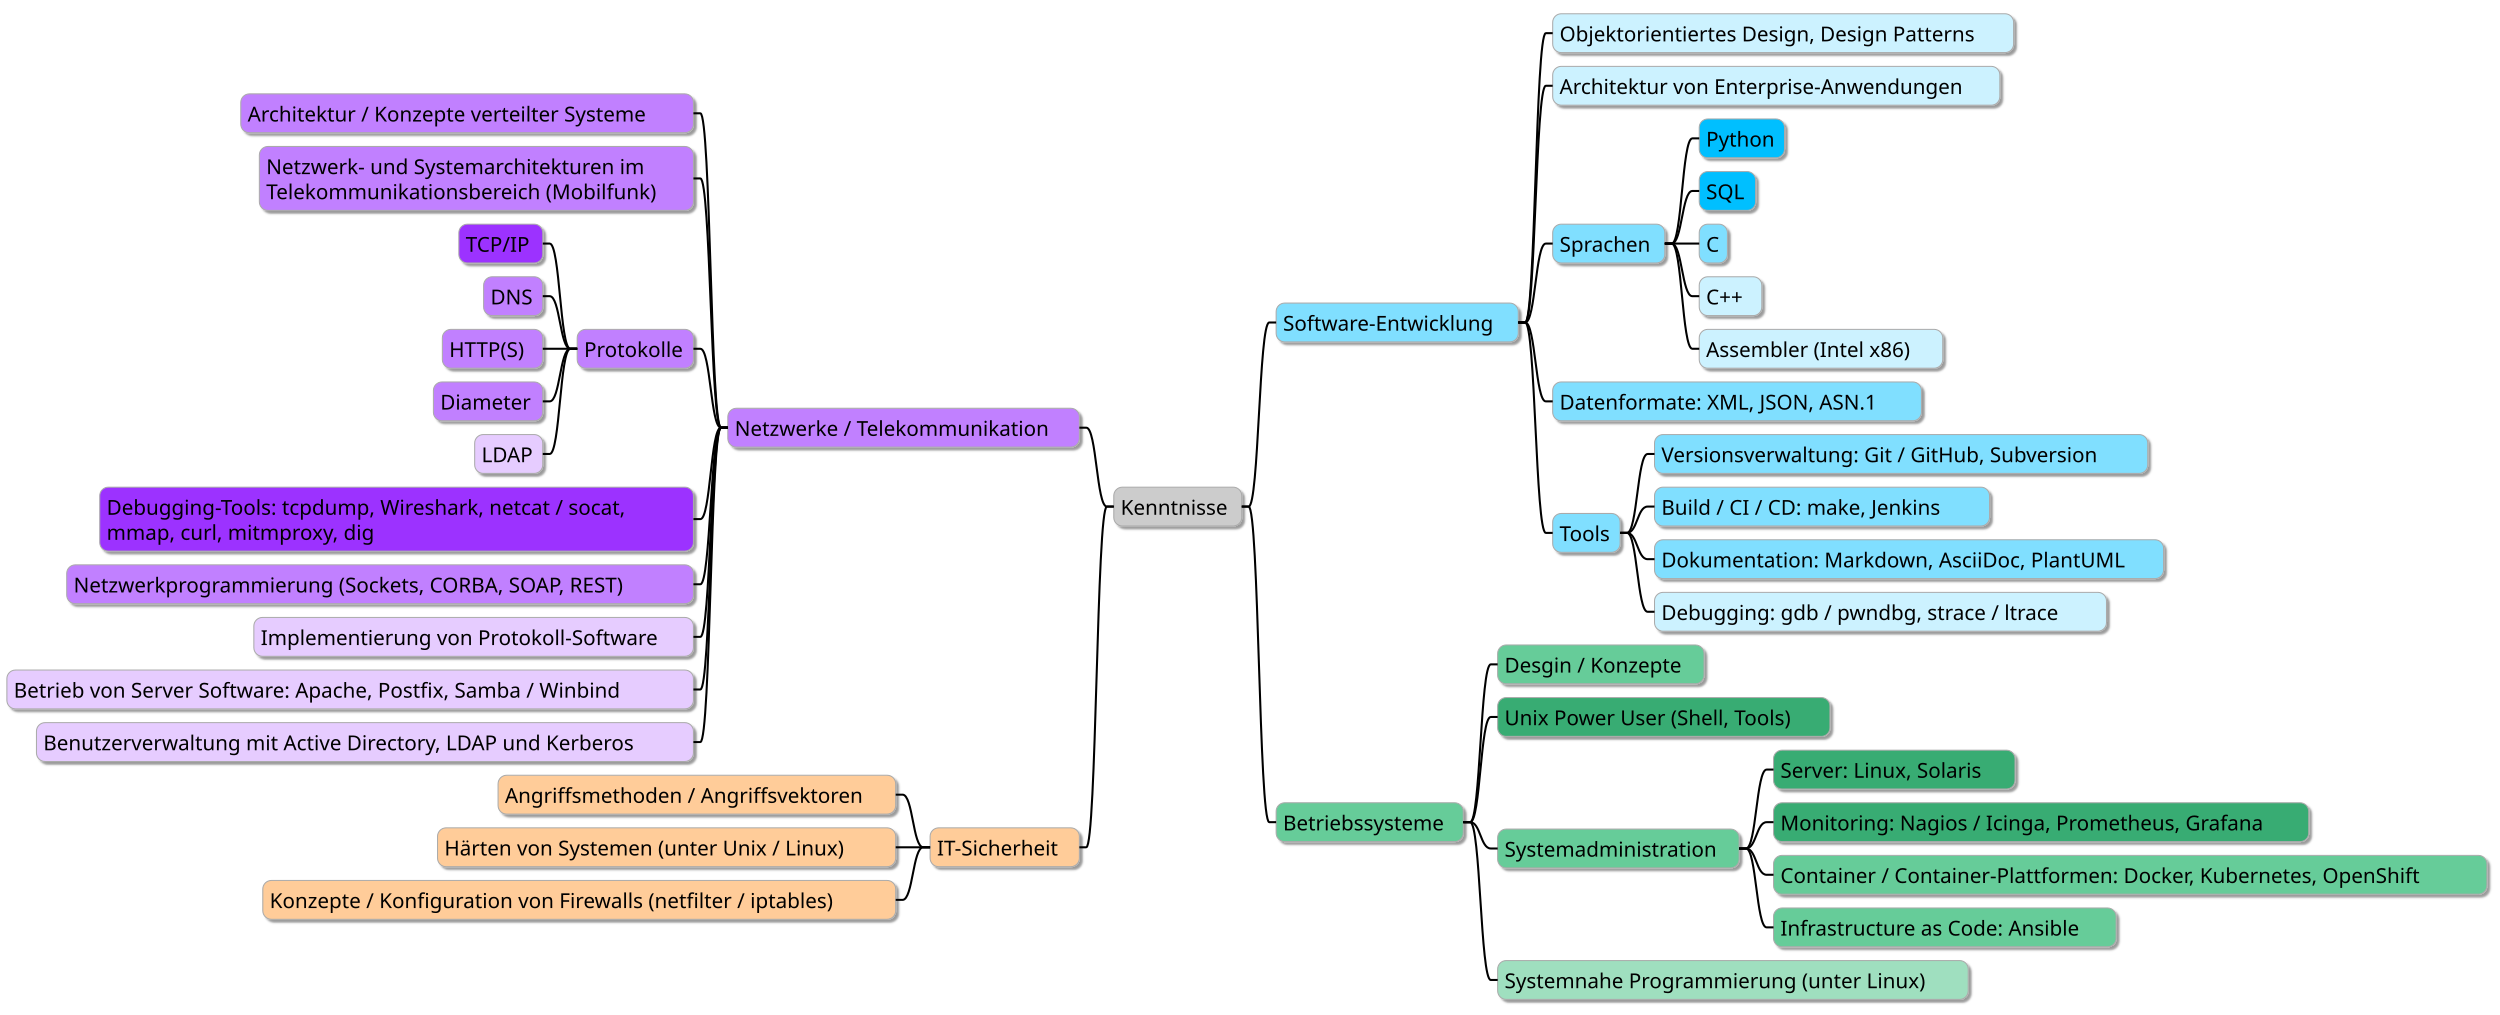
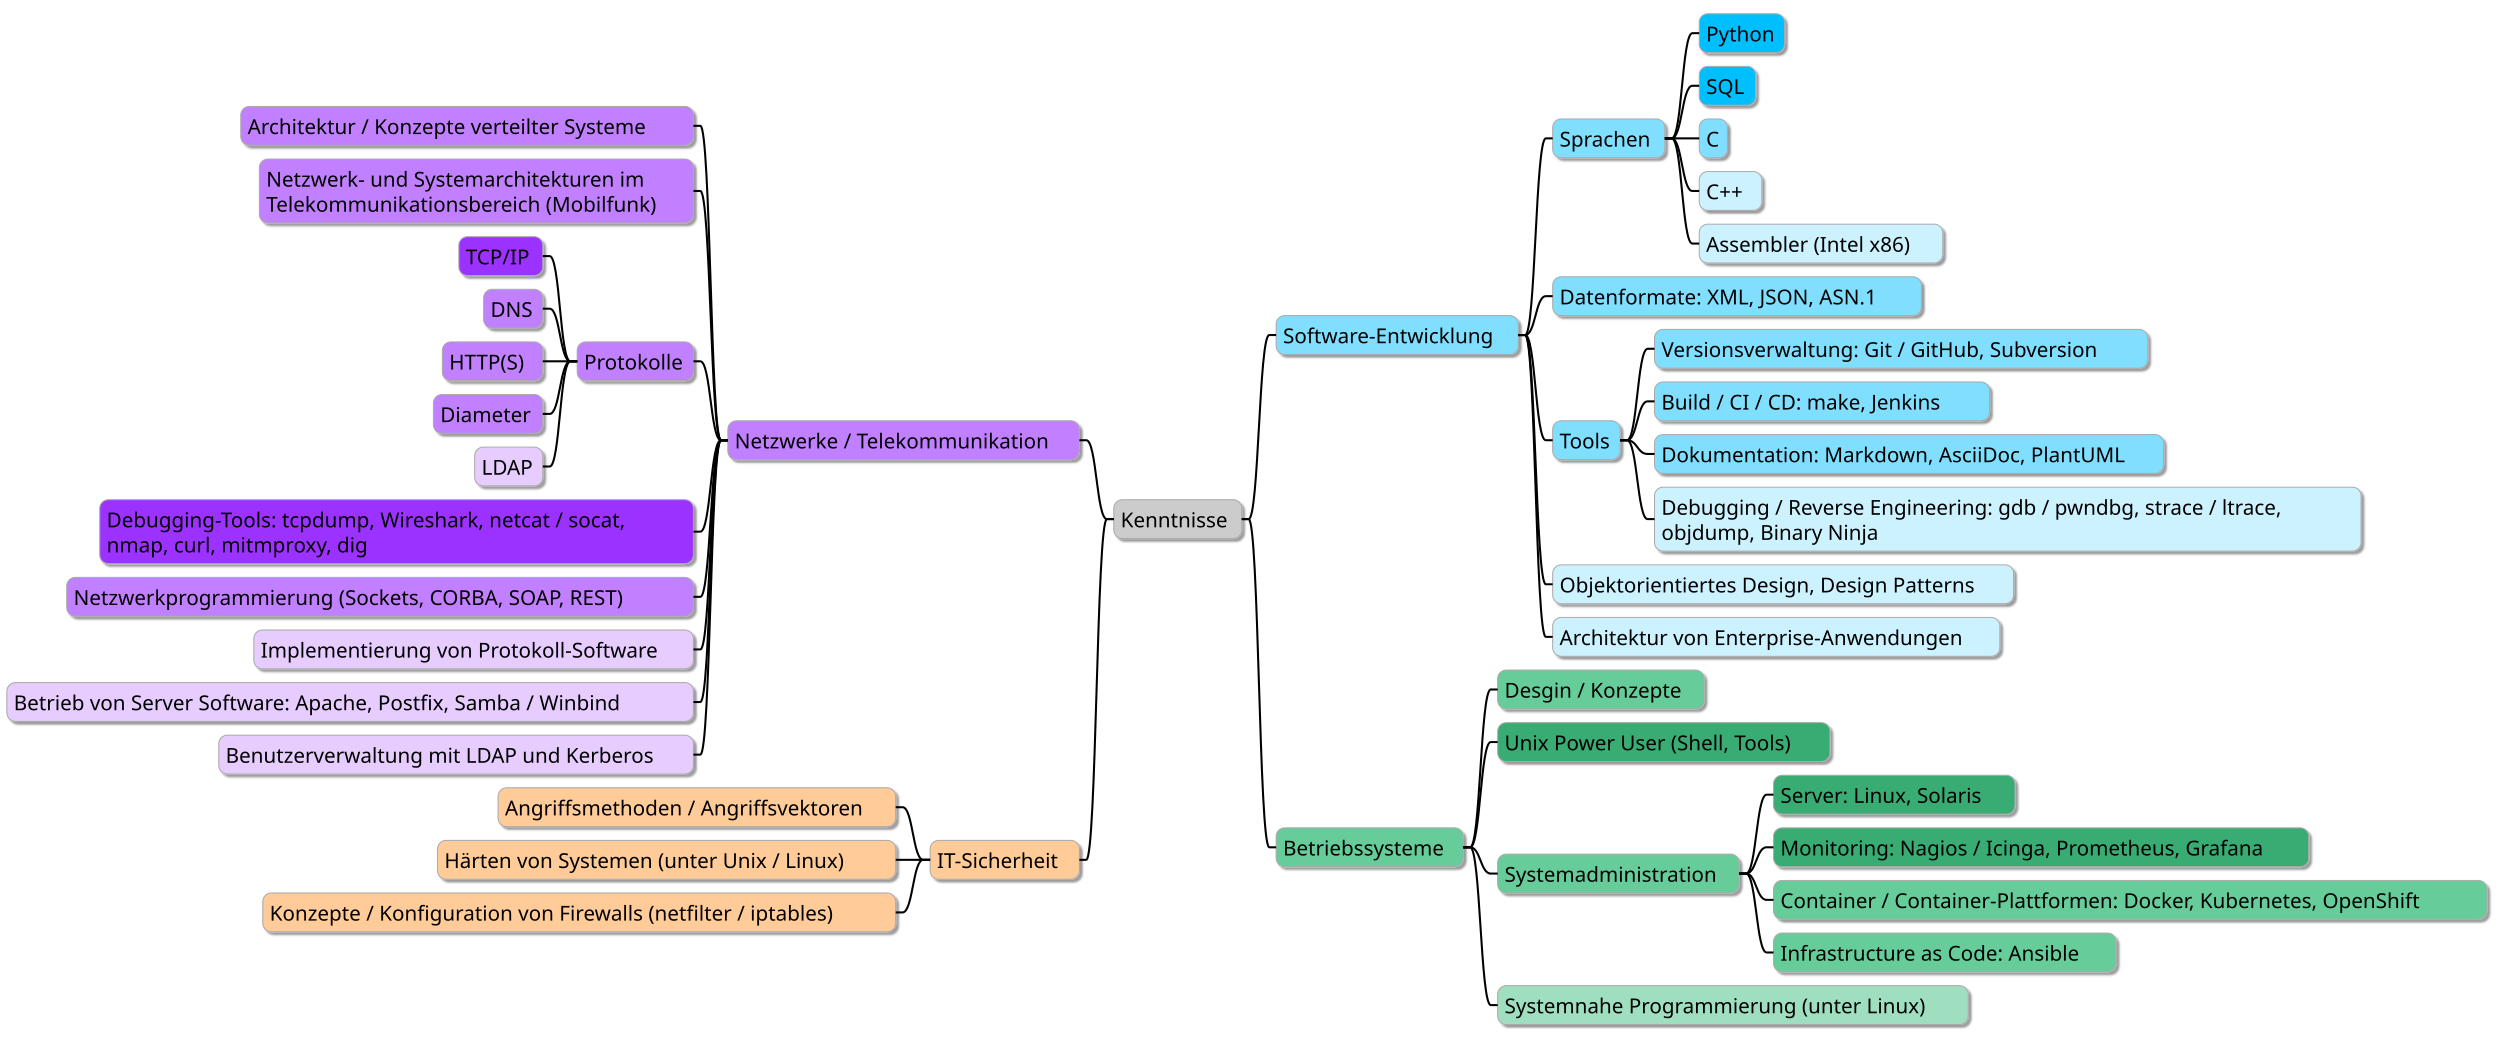
- <svg xmlns="http://www.w3.org/2000/svg" contentScriptType="application/ecmascript" contentStyleType="text/css" preserveAspectRatio="none" version="1.1" viewBox="0 0 3634 1474" zoomAndPan="magnify" width="80%" height="80%">
+ <svg xmlns="http://www.w3.org/2000/svg" contentScriptType="application/ecmascript" contentStyleType="text/css" height="80%" preserveAspectRatio="none" version="1.1" viewBox="0 0 3634 1511" width="80%" zoomAndPan="magnify">
  <defs>
-     <filter height="300%" id="fazeoo9rv5jzv" width="300%" x="-1" y="-1">
+     <filter height="300%" id="fkvas9mj0n6vj" width="300%" x="-1" y="-1">
      <feGaussianBlur result="blurOut" stdDeviation="2.0" />
      <feColorMatrix in="blurOut" result="blurOut2" type="matrix" values="0 0 0 0 0 0 0 0 0 0 0 0 0 0 0 0 0 0 .4 0" />
      <feOffset dx="4.0" dy="4.0" in="blurOut2" result="blurOut3" />
      <feBlend in="SourceGraphic" in2="blurOut3" mode="normal" />
    </filter>
  </defs>
  <g>
-     <rect fill="#CCCCCC" filter="url(#fazeoo9rv5jzv)" height="56.46" rx="12.5" ry="12.5" style="stroke:#AAAAAA;stroke-width:1.5;" width="186" x="1619" y="708.14" />
-     <text fill="#000000" font-family="Verdana" font-size="30" lengthAdjust="spacing" textLength="166" x="1629" y="748.301">Kenntnisse</text>
-     <rect fill="#80DFFF" filter="url(#fazeoo9rv5jzv)" height="56.46" rx="12.5" ry="12.5" style="stroke:#AAAAAA;stroke-width:1.5;" width="352" x="1855" y="440.53" />
-     <text fill="#000000" font-family="Verdana" font-size="30" lengthAdjust="spacing" textLength="332" x="1865" y="480.691">Software-Entwicklung</text>
-     <rect fill="#CCF2FF" filter="url(#fazeoo9rv5jzv)" height="56.46" rx="12.5" ry="12.5" style="stroke:#AAAAAA;stroke-width:1.5;" width="670" x="2257" y="20" />
-     <text fill="#000000" font-family="Verdana" font-size="30" lengthAdjust="spacing" textLength="650" x="2267" y="60.161">Objektorientiertes Design, Design Patterns</text>
-     <path d="M2207,468.76 L2217,468.76 C2232,468.76 2232,48.23 2247,48.23 L2257,48.23 " fill="none" style="stroke:#000000;stroke-width:3.0;" />
-     <rect fill="#CCF2FF" filter="url(#fazeoo9rv5jzv)" height="56.46" rx="12.5" ry="12.5" style="stroke:#AAAAAA;stroke-width:1.5;" width="650" x="2257" y="96.46" />
-     <text fill="#000000" font-family="Verdana" font-size="30" lengthAdjust="spacing" textLength="630" x="2267" y="136.621">Architektur von Enterprise-Anwendungen</text>
-     <path d="M2207,468.76 L2217,468.76 C2232,468.76 2232,124.69 2247,124.69 L2257,124.69 " fill="none" style="stroke:#000000;stroke-width:3.0;" />
-     <rect fill="#80DFFF" filter="url(#fazeoo9rv5jzv)" height="56.46" rx="12.5" ry="12.5" style="stroke:#AAAAAA;stroke-width:1.5;" width="163" x="2257" y="325.84" />
-     <text fill="#000000" font-family="Verdana" font-size="30" lengthAdjust="spacing" textLength="143" x="2267" y="366.001">Sprachen</text>
-     <rect fill="#00BFFF" filter="url(#fazeoo9rv5jzv)" height="56.46" rx="12.5" ry="12.5" style="stroke:#AAAAAA;stroke-width:1.5;" width="124" x="2470" y="172.92" />
-     <text fill="#000000" font-family="Verdana" font-size="30" lengthAdjust="spacing" textLength="104" x="2480" y="213.081">Python</text>
-     <path d="M2420,354.07 L2430,354.07 C2445,354.07 2445,201.15 2460,201.15 L2470,201.15 " fill="none" style="stroke:#000000;stroke-width:3.0;" />
-     <rect fill="#00BFFF" filter="url(#fazeoo9rv5jzv)" height="56.46" rx="12.5" ry="12.5" style="stroke:#AAAAAA;stroke-width:1.5;" width="82" x="2470" y="249.38" />
-     <text fill="#000000" font-family="Verdana" font-size="30" lengthAdjust="spacing" textLength="62" x="2480" y="289.541">SQL</text>
-     <path d="M2420,354.07 L2430,354.07 C2445,354.07 2445,277.61 2460,277.61 L2470,277.61 " fill="none" style="stroke:#000000;stroke-width:3.0;" />
-     <rect fill="#80DFFF" filter="url(#fazeoo9rv5jzv)" height="56.46" rx="12.5" ry="12.5" style="stroke:#AAAAAA;stroke-width:1.5;" width="41" x="2470" y="325.84" />
-     <text fill="#000000" font-family="Verdana" font-size="30" lengthAdjust="spacing" textLength="21" x="2480" y="366.001">C</text>
-     <path d="M2420,354.07 L2430,354.07 C2445,354.07 2445,354.07 2460,354.07 L2470,354.07 " fill="none" style="stroke:#000000;stroke-width:3.0;" />
-     <rect fill="#CCF2FF" filter="url(#fazeoo9rv5jzv)" height="56.46" rx="12.5" ry="12.5" style="stroke:#AAAAAA;stroke-width:1.5;" width="91" x="2470" y="402.3" />
-     <text fill="#000000" font-family="Verdana" font-size="30" lengthAdjust="spacing" textLength="71" x="2480" y="442.461">C++</text>
-     <path d="M2420,354.07 L2430,354.07 C2445,354.07 2445,430.53 2460,430.53 L2470,430.53 " fill="none" style="stroke:#000000;stroke-width:3.0;" />
-     <rect fill="#CCF2FF" filter="url(#fazeoo9rv5jzv)" height="56.46" rx="12.5" ry="12.5" style="stroke:#AAAAAA;stroke-width:1.5;" width="354" x="2470" y="478.76" />
-     <text fill="#000000" font-family="Verdana" font-size="30" lengthAdjust="spacing" textLength="334" x="2480" y="518.921">Assembler (Intel x86)</text>
-     <path d="M2420,354.07 L2430,354.07 C2445,354.07 2445,506.99 2460,506.99 L2470,506.99 " fill="none" style="stroke:#000000;stroke-width:3.0;" />
-     <path d="M2207,468.76 L2217,468.76 C2232,468.76 2232,354.07 2247,354.07 L2257,354.07 " fill="none" style="stroke:#000000;stroke-width:3.0;" />
-     <rect fill="#80DFFF" filter="url(#fazeoo9rv5jzv)" height="56.46" rx="12.5" ry="12.5" style="stroke:#AAAAAA;stroke-width:1.5;" width="536" x="2257" y="555.22" />
-     <text fill="#000000" font-family="Verdana" font-size="30" lengthAdjust="spacing" textLength="516" x="2267" y="595.381">Datenformate: XML, JSON, ASN.1</text>
-     <path d="M2207,468.76 L2217,468.76 C2232,468.76 2232,583.45 2247,583.45 L2257,583.45 " fill="none" style="stroke:#000000;stroke-width:3.0;" />
-     <rect fill="#80DFFF" filter="url(#fazeoo9rv5jzv)" height="56.46" rx="12.5" ry="12.5" style="stroke:#AAAAAA;stroke-width:1.5;" width="98" x="2257" y="746.37" />
-     <text fill="#000000" font-family="Verdana" font-size="30" lengthAdjust="spacing" textLength="78" x="2267" y="786.531">Tools</text>
-     <rect fill="#80DFFF" filter="url(#fazeoo9rv5jzv)" height="56.46" rx="12.5" ry="12.5" style="stroke:#AAAAAA;stroke-width:1.5;" width="717" x="2405" y="631.68" />
-     <text fill="#000000" font-family="Verdana" font-size="30" lengthAdjust="spacing" textLength="697" x="2415" y="671.841">Versionsverwaltung: Git / GitHub, Subversion</text>
-     <path d="M2355,774.6 L2365,774.6 C2380,774.6 2380,659.91 2395,659.91 L2405,659.91 " fill="none" style="stroke:#000000;stroke-width:3.0;" />
-     <rect fill="#80DFFF" filter="url(#fazeoo9rv5jzv)" height="56.46" rx="12.5" ry="12.5" style="stroke:#AAAAAA;stroke-width:1.5;" width="487" x="2405" y="708.14" />
-     <text fill="#000000" font-family="Verdana" font-size="30" lengthAdjust="spacing" textLength="467" x="2415" y="748.301">Build / CI / CD: make, Jenkins</text>
-     <path d="M2355,774.6 L2365,774.6 C2380,774.6 2380,736.37 2395,736.37 L2405,736.37 " fill="none" style="stroke:#000000;stroke-width:3.0;" />
-     <rect fill="#80DFFF" filter="url(#fazeoo9rv5jzv)" height="56.46" rx="12.5" ry="12.5" style="stroke:#AAAAAA;stroke-width:1.5;" width="740" x="2405" y="784.6" />
-     <text fill="#000000" font-family="Verdana" font-size="30" lengthAdjust="spacing" textLength="720" x="2415" y="824.761">Dokumentation: Markdown, AsciiDoc, PlantUML</text>
-     <path d="M2355,774.6 L2365,774.6 C2380,774.6 2380,812.83 2395,812.83 L2405,812.83 " fill="none" style="stroke:#000000;stroke-width:3.0;" />
-     <rect fill="#CCF2FF" filter="url(#fazeoo9rv5jzv)" height="56.46" rx="12.5" ry="12.5" style="stroke:#AAAAAA;stroke-width:1.5;" width="657" x="2405" y="861.06" />
-     <text fill="#000000" font-family="Verdana" font-size="30" lengthAdjust="spacing" textLength="637" x="2415" y="901.221">Debugging: gdb / pwndbg, strace / ltrace</text>
-     <path d="M2355,774.6 L2365,774.6 C2380,774.6 2380,889.29 2395,889.29 L2405,889.29 " fill="none" style="stroke:#000000;stroke-width:3.0;" />
-     <path d="M2207,468.76 L2217,468.76 C2232,468.76 2232,774.6 2247,774.6 L2257,774.6 " fill="none" style="stroke:#000000;stroke-width:3.0;" />
-     <path d="M1805,736.37 L1815,736.37 C1830,736.37 1830,468.76 1845,468.76 L1855,468.76 " fill="none" style="stroke:#000000;stroke-width:3.0;" />
-     <rect fill="#66CC99" filter="url(#fazeoo9rv5jzv)" height="56.46" rx="12.5" ry="12.5" style="stroke:#AAAAAA;stroke-width:1.5;" width="272" x="1855" y="1166.899" />
-     <text fill="#000000" font-family="Verdana" font-size="30" lengthAdjust="spacing" textLength="252" x="1865" y="1207.061">Betriebssysteme</text>
-     <rect fill="#66CC99" filter="url(#fazeoo9rv5jzv)" height="56.46" rx="12.5" ry="12.5" style="stroke:#AAAAAA;stroke-width:1.5;" width="300" x="2177" y="937.519" />
-     <text fill="#000000" font-family="Verdana" font-size="30" lengthAdjust="spacing" textLength="280" x="2187" y="977.681">Desgin / Konzepte</text>
-     <path d="M2127,1195.129 L2137,1195.129 C2152,1195.129 2152,965.75 2167,965.75 L2177,965.75 " fill="none" style="stroke:#000000;stroke-width:3.0;" />
-     <rect fill="#39AC73" filter="url(#fazeoo9rv5jzv)" height="56.46" rx="12.5" ry="12.5" style="stroke:#AAAAAA;stroke-width:1.5;" width="483" x="2177" y="1013.98" />
-     <text fill="#000000" font-family="Verdana" font-size="30" lengthAdjust="spacing" textLength="463" x="2187" y="1054.141">Unix Power User (Shell, Tools)</text>
-     <path d="M2127,1195.129 L2137,1195.129 C2152,1195.129 2152,1042.209 2167,1042.209 L2177,1042.209 " fill="none" style="stroke:#000000;stroke-width:3.0;" />
-     <rect fill="#66CC99" filter="url(#fazeoo9rv5jzv)" height="56.46" rx="12.5" ry="12.5" style="stroke:#AAAAAA;stroke-width:1.5;" width="351" x="2177" y="1205.129" />
-     <text fill="#000000" font-family="Verdana" font-size="30" lengthAdjust="spacing" textLength="331" x="2187" y="1245.291">Systemadministration</text>
-     <rect fill="#39AC73" filter="url(#fazeoo9rv5jzv)" height="56.46" rx="12.5" ry="12.5" style="stroke:#AAAAAA;stroke-width:1.5;" width="351" x="2578" y="1090.439" />
-     <text fill="#000000" font-family="Verdana" font-size="30" lengthAdjust="spacing" textLength="331" x="2588" y="1130.601">Server: Linux, Solaris</text>
-     <path d="M2528,1233.359 L2538,1233.359 C2553,1233.359 2553,1118.669 2568,1118.669 L2578,1118.669 " fill="none" style="stroke:#000000;stroke-width:3.0;" />
-     <rect fill="#39AC73" filter="url(#fazeoo9rv5jzv)" height="56.46" rx="12.5" ry="12.5" style="stroke:#AAAAAA;stroke-width:1.5;" width="778" x="2578" y="1166.899" />
-     <text fill="#000000" font-family="Verdana" font-size="30" lengthAdjust="spacing" textLength="758" x="2588" y="1207.061">Monitoring: Nagios / Icinga, Prometheus, Grafana</text>
-     <path d="M2528,1233.359 L2538,1233.359 C2553,1233.359 2553,1195.129 2568,1195.129 L2578,1195.129 " fill="none" style="stroke:#000000;stroke-width:3.0;" />
-     <rect fill="#66CC99" filter="url(#fazeoo9rv5jzv)" height="56.46" rx="12.5" ry="12.5" style="stroke:#AAAAAA;stroke-width:1.5;" width="1037" x="2578" y="1243.359" />
-     <text fill="#000000" font-family="Verdana" font-size="30" lengthAdjust="spacing" textLength="1017" x="2588" y="1283.521">Container / Container-Plattformen: Docker, Kubernetes, OpenShift</text>
-     <path d="M2528,1233.359 L2538,1233.359 C2553,1233.359 2553,1271.589 2568,1271.589 L2578,1271.589 " fill="none" style="stroke:#000000;stroke-width:3.0;" />
-     <rect fill="#66CC99" filter="url(#fazeoo9rv5jzv)" height="56.46" rx="12.5" ry="12.5" style="stroke:#AAAAAA;stroke-width:1.5;" width="498" x="2578" y="1319.819" />
-     <text fill="#000000" font-family="Verdana" font-size="30" lengthAdjust="spacing" textLength="478" x="2588" y="1359.98">Infrastructure as Code: Ansible</text>
-     <path d="M2528,1233.359 L2538,1233.359 C2553,1233.359 2553,1348.049 2568,1348.049 L2578,1348.049 " fill="none" style="stroke:#000000;stroke-width:3.0;" />
-     <path d="M2127,1195.129 L2137,1195.129 C2152,1195.129 2152,1233.359 2167,1233.359 L2177,1233.359 " fill="none" style="stroke:#000000;stroke-width:3.0;" />
-     <rect fill="#9FDFBF" filter="url(#fazeoo9rv5jzv)" height="56.46" rx="12.5" ry="12.5" style="stroke:#AAAAAA;stroke-width:1.5;" width="684" x="2177" y="1396.279" />
-     <text fill="#000000" font-family="Verdana" font-size="30" lengthAdjust="spacing" textLength="664" x="2187" y="1436.44">Systemnahe Programmierung (unter Linux)</text>
-     <path d="M2127,1195.129 L2137,1195.129 C2152,1195.129 2152,1424.509 2167,1424.509 L2177,1424.509 " fill="none" style="stroke:#000000;stroke-width:3.0;" />
-     <path d="M1805,736.37 L1815,736.37 C1830,736.37 1830,1195.129 1845,1195.129 L1855,1195.129 " fill="none" style="stroke:#000000;stroke-width:3.0;" />
-     <rect fill="#C180FF" filter="url(#fazeoo9rv5jzv)" height="56.46" rx="12.5" ry="12.5" style="stroke:#AAAAAA;stroke-width:1.5;" width="511" x="1058" y="593.45" />
-     <text fill="#000000" font-family="Verdana" font-size="30" lengthAdjust="spacing" textLength="491" x="1068" y="633.611">Netzwerke / Telekommunikation</text>
-     <rect fill="#C180FF" filter="url(#fazeoo9rv5jzv)" height="56.46" rx="12.5" ry="12.5" style="stroke:#AAAAAA;stroke-width:1.5;" width="658" x="350" y="136.46" />
-     <text fill="#000000" font-family="Verdana" font-size="30" lengthAdjust="spacing" textLength="638" x="360" y="176.621">Architektur / Konzepte verteilter Systeme</text>
-     <path d="M1058,621.68 L1048,621.68 C1033,621.68 1033,164.69 1018,164.69 L1008,164.69 " fill="none" style="stroke:#000000;stroke-width:3.0;" />
-     <rect fill="#C180FF" filter="url(#fazeoo9rv5jzv)" height="92.92" rx="12.5" ry="12.5" style="stroke:#AAAAAA;stroke-width:1.5;" width="631" x="377" y="212.92" />
-     <text fill="#000000" font-family="Verdana" font-size="30" lengthAdjust="spacing" textLength="600" x="387" y="253.081">Netzwerk- und Systemarchitekturen im</text>
-     <text fill="#000000" font-family="Verdana" font-size="30" lengthAdjust="spacing" textLength="606" x="387" y="289.541">Telekommunikationsbereich (Mobilfunk)</text>
-     <path d="M1058,621.68 L1048,621.68 C1033,621.68 1033,259.38 1018,259.38 L1008,259.38 " fill="none" style="stroke:#000000;stroke-width:3.0;" />
-     <rect fill="#C180FF" filter="url(#fazeoo9rv5jzv)" height="56.46" rx="12.5" ry="12.5" style="stroke:#AAAAAA;stroke-width:1.5;" width="169" x="839" y="478.76" />
-     <text fill="#000000" font-family="Verdana" font-size="30" lengthAdjust="spacing" textLength="149" x="849" y="518.921">Protokolle</text>
-     <rect fill="#9C33FF" filter="url(#fazeoo9rv5jzv)" height="56.46" rx="12.5" ry="12.5" style="stroke:#AAAAAA;stroke-width:1.5;" width="122" x="667" y="325.84" />
-     <text fill="#000000" font-family="Verdana" font-size="30" lengthAdjust="spacing" textLength="102" x="677" y="366.001">TCP/IP</text>
-     <path d="M839,506.99 L829,506.99 C814,506.99 814,354.07 799,354.07 L789,354.07 " fill="none" style="stroke:#000000;stroke-width:3.0;" />
-     <rect fill="#C180FF" filter="url(#fazeoo9rv5jzv)" height="56.46" rx="12.5" ry="12.5" style="stroke:#AAAAAA;stroke-width:1.5;" width="86" x="703" y="402.3" />
-     <text fill="#000000" font-family="Verdana" font-size="30" lengthAdjust="spacing" textLength="66" x="713" y="442.461">DNS</text>
-     <path d="M839,506.99 L829,506.99 C814,506.99 814,430.53 799,430.53 L789,430.53 " fill="none" style="stroke:#000000;stroke-width:3.0;" />
-     <rect fill="#C180FF" filter="url(#fazeoo9rv5jzv)" height="56.46" rx="12.5" ry="12.5" style="stroke:#AAAAAA;stroke-width:1.5;" width="146" x="643" y="478.76" />
-     <text fill="#000000" font-family="Verdana" font-size="30" lengthAdjust="spacing" textLength="126" x="653" y="518.921">HTTP(S)</text>
-     <path d="M839,506.99 L829,506.99 C814,506.99 814,506.99 799,506.99 L789,506.99 " fill="none" style="stroke:#000000;stroke-width:3.0;" />
-     <rect fill="#C180FF" filter="url(#fazeoo9rv5jzv)" height="56.46" rx="12.5" ry="12.5" style="stroke:#AAAAAA;stroke-width:1.5;" width="159" x="630" y="555.22" />
-     <text fill="#000000" font-family="Verdana" font-size="30" lengthAdjust="spacing" textLength="139" x="640" y="595.381">Diameter</text>
-     <path d="M839,506.99 L829,506.99 C814,506.99 814,583.45 799,583.45 L789,583.45 " fill="none" style="stroke:#000000;stroke-width:3.0;" />
-     <rect fill="#E6CCFF" filter="url(#fazeoo9rv5jzv)" height="56.46" rx="12.5" ry="12.5" style="stroke:#AAAAAA;stroke-width:1.5;" width="99" x="690" y="631.68" />
-     <text fill="#000000" font-family="Verdana" font-size="30" lengthAdjust="spacing" textLength="79" x="700" y="671.841">LDAP</text>
-     <path d="M839,506.99 L829,506.99 C814,506.99 814,659.91 799,659.91 L789,659.91 " fill="none" style="stroke:#000000;stroke-width:3.0;" />
-     <path d="M1058,621.68 L1048,621.68 C1033,621.68 1033,506.99 1018,506.99 L1008,506.99 " fill="none" style="stroke:#000000;stroke-width:3.0;" />
-     <rect fill="#9C33FF" filter="url(#fazeoo9rv5jzv)" height="92.92" rx="12.5" ry="12.5" style="stroke:#AAAAAA;stroke-width:1.5;" width="863" x="145" y="708.14" />
-     <text fill="#000000" font-family="Verdana" font-size="30" lengthAdjust="spacing" textLength="832" x="155" y="748.301">Debugging-Tools: tcpdump, Wireshark, netcat / socat,</text>
-     <text fill="#000000" font-family="Verdana" font-size="30" lengthAdjust="spacing" textLength="427" x="155" y="784.761">mmap, curl, mitmproxy, dig</text>
-     <path d="M1058,621.68 L1048,621.68 C1033,621.68 1033,754.6 1018,754.6 L1008,754.6 " fill="none" style="stroke:#000000;stroke-width:3.0;" />
-     <rect fill="#C180FF" filter="url(#fazeoo9rv5jzv)" height="56.46" rx="12.5" ry="12.5" style="stroke:#AAAAAA;stroke-width:1.5;" width="911" x="97" y="821.06" />
-     <text fill="#000000" font-family="Verdana" font-size="30" lengthAdjust="spacing" textLength="891" x="107" y="861.221">Netzwerkprogrammierung (Sockets, CORBA, SOAP, REST)</text>
-     <path d="M1058,621.68 L1048,621.68 C1033,621.68 1033,849.29 1018,849.29 L1008,849.29 " fill="none" style="stroke:#000000;stroke-width:3.0;" />
-     <rect fill="#E6CCFF" filter="url(#fazeoo9rv5jzv)" height="56.46" rx="12.5" ry="12.5" style="stroke:#AAAAAA;stroke-width:1.5;" width="639" x="369" y="897.519" />
-     <text fill="#000000" font-family="Verdana" font-size="30" lengthAdjust="spacing" textLength="619" x="379" y="937.681">Implementierung von Protokoll-Software</text>
-     <path d="M1058,621.68 L1048,621.68 C1033,621.68 1033,925.75 1018,925.75 L1008,925.75 " fill="none" style="stroke:#000000;stroke-width:3.0;" />
-     <rect fill="#E6CCFF" filter="url(#fazeoo9rv5jzv)" height="56.46" rx="12.5" ry="12.5" style="stroke:#AAAAAA;stroke-width:1.5;" width="998" x="10" y="973.98" />
-     <text fill="#000000" font-family="Verdana" font-size="30" lengthAdjust="spacing" textLength="978" x="20" y="1014.141">Betrieb von Server Software: Apache, Postfix, Samba / Winbind</text>
-     <path d="M1058,621.68 L1048,621.68 C1033,621.68 1033,1002.21 1018,1002.21 L1008,1002.21 " fill="none" style="stroke:#000000;stroke-width:3.0;" />
-     <rect fill="#E6CCFF" filter="url(#fazeoo9rv5jzv)" height="56.46" rx="12.5" ry="12.5" style="stroke:#AAAAAA;stroke-width:1.5;" width="955" x="53" y="1050.439" />
-     <text fill="#000000" font-family="Verdana" font-size="30" lengthAdjust="spacing" textLength="935" x="63" y="1090.601">Benutzerverwaltung mit Active Directory, LDAP und Kerberos</text>
-     <path d="M1058,621.68 L1048,621.68 C1033,621.68 1033,1078.669 1018,1078.669 L1008,1078.669 " fill="none" style="stroke:#000000;stroke-width:3.0;" />
-     <path d="M1619,736.37 L1609,736.37 C1594,736.37 1594,621.68 1579,621.68 L1569,621.68 " fill="none" style="stroke:#000000;stroke-width:3.0;" />
-     <rect fill="#FFCC99" filter="url(#fazeoo9rv5jzv)" height="56.46" rx="12.5" ry="12.5" style="stroke:#AAAAAA;stroke-width:1.5;" width="217" x="1352" y="1203.359" />
-     <text fill="#000000" font-family="Verdana" font-size="30" lengthAdjust="spacing" textLength="197" x="1362" y="1243.521">IT-Sicherheit</text>
-     <rect fill="#FFCC99" filter="url(#fazeoo9rv5jzv)" height="56.46" rx="12.5" ry="12.5" style="stroke:#AAAAAA;stroke-width:1.5;" width="578" x="724" y="1126.899" />
-     <text fill="#000000" font-family="Verdana" font-size="30" lengthAdjust="spacing" textLength="558" x="734" y="1167.061">Angriffsmethoden / Angriffsvektoren</text>
-     <path d="M1352,1231.589 L1342,1231.589 C1327,1231.589 1327,1155.129 1312,1155.129 L1302,1155.129 " fill="none" style="stroke:#000000;stroke-width:3.0;" />
-     <rect fill="#FFCC99" filter="url(#fazeoo9rv5jzv)" height="56.46" rx="12.5" ry="12.5" style="stroke:#AAAAAA;stroke-width:1.5;" width="666" x="636" y="1203.359" />
-     <text fill="#000000" font-family="Verdana" font-size="30" lengthAdjust="spacing" textLength="646" x="646" y="1243.521">Härten von Systemen (unter Unix / Linux)</text>
-     <path d="M1352,1231.589 L1342,1231.589 C1327,1231.589 1327,1231.589 1312,1231.589 L1302,1231.589 " fill="none" style="stroke:#000000;stroke-width:3.0;" />
-     <rect fill="#FFCC99" filter="url(#fazeoo9rv5jzv)" height="56.46" rx="12.5" ry="12.5" style="stroke:#AAAAAA;stroke-width:1.5;" width="920" x="382" y="1279.819" />
-     <text fill="#000000" font-family="Verdana" font-size="30" lengthAdjust="spacing" textLength="900" x="392" y="1319.98">Konzepte / Konfiguration von Firewalls (netfilter / iptables)</text>
-     <path d="M1352,1231.589 L1342,1231.589 C1327,1231.589 1327,1308.049 1312,1308.049 L1302,1308.049 " fill="none" style="stroke:#000000;stroke-width:3.0;" />
-     <path d="M1619,736.37 L1609,736.37 C1594,736.37 1594,1231.589 1579,1231.589 L1569,1231.589 " fill="none" style="stroke:#000000;stroke-width:3.0;" />
+     <rect fill="#CCCCCC" filter="url(#fkvas9mj0n6vj)" height="56.46" rx="12.5" ry="12.5" style="stroke:#AAAAAA;stroke-width:1.5;" width="186" x="1619" y="726.37" />
+     <text fill="#000000" font-family="Verdana" font-size="30" lengthAdjust="spacing" textLength="166" x="1629" y="766.531">Kenntnisse</text>
+     <rect fill="#80DFFF" filter="url(#fkvas9mj0n6vj)" height="56.46" rx="12.5" ry="12.5" style="stroke:#AAAAAA;stroke-width:1.5;" width="352" x="1855" y="458.76" />
+     <text fill="#000000" font-family="Verdana" font-size="30" lengthAdjust="spacing" textLength="332" x="1865" y="498.921">Software-Entwicklung</text>
+     <rect fill="#80DFFF" filter="url(#fkvas9mj0n6vj)" height="56.46" rx="12.5" ry="12.5" style="stroke:#AAAAAA;stroke-width:1.5;" width="163" x="2257" y="172.92" />
+     <text fill="#000000" font-family="Verdana" font-size="30" lengthAdjust="spacing" textLength="143" x="2267" y="213.081">Sprachen</text>
+     <rect fill="#00BFFF" filter="url(#fkvas9mj0n6vj)" height="56.46" rx="12.5" ry="12.5" style="stroke:#AAAAAA;stroke-width:1.5;" width="124" x="2470" y="20" />
+     <text fill="#000000" font-family="Verdana" font-size="30" lengthAdjust="spacing" textLength="104" x="2480" y="60.161">Python</text>
+     <path d="M2420,201.15 L2430,201.15 C2445,201.15 2445,48.23 2460,48.23 L2470,48.23 " fill="none" style="stroke:#000000;stroke-width:3.0;" />
+     <rect fill="#00BFFF" filter="url(#fkvas9mj0n6vj)" height="56.46" rx="12.5" ry="12.5" style="stroke:#AAAAAA;stroke-width:1.5;" width="82" x="2470" y="96.46" />
+     <text fill="#000000" font-family="Verdana" font-size="30" lengthAdjust="spacing" textLength="62" x="2480" y="136.621">SQL</text>
+     <path d="M2420,201.15 L2430,201.15 C2445,201.15 2445,124.69 2460,124.69 L2470,124.69 " fill="none" style="stroke:#000000;stroke-width:3.0;" />
+     <rect fill="#80DFFF" filter="url(#fkvas9mj0n6vj)" height="56.46" rx="12.5" ry="12.5" style="stroke:#AAAAAA;stroke-width:1.5;" width="41" x="2470" y="172.92" />
+     <text fill="#000000" font-family="Verdana" font-size="30" lengthAdjust="spacing" textLength="21" x="2480" y="213.081">C</text>
+     <path d="M2420,201.15 L2430,201.15 C2445,201.15 2445,201.15 2460,201.15 L2470,201.15 " fill="none" style="stroke:#000000;stroke-width:3.0;" />
+     <rect fill="#CCF2FF" filter="url(#fkvas9mj0n6vj)" height="56.46" rx="12.5" ry="12.5" style="stroke:#AAAAAA;stroke-width:1.5;" width="91" x="2470" y="249.38" />
+     <text fill="#000000" font-family="Verdana" font-size="30" lengthAdjust="spacing" textLength="71" x="2480" y="289.541">C++</text>
+     <path d="M2420,201.15 L2430,201.15 C2445,201.15 2445,277.61 2460,277.61 L2470,277.61 " fill="none" style="stroke:#000000;stroke-width:3.0;" />
+     <rect fill="#CCF2FF" filter="url(#fkvas9mj0n6vj)" height="56.46" rx="12.5" ry="12.5" style="stroke:#AAAAAA;stroke-width:1.5;" width="354" x="2470" y="325.84" />
+     <text fill="#000000" font-family="Verdana" font-size="30" lengthAdjust="spacing" textLength="334" x="2480" y="366.001">Assembler (Intel x86)</text>
+     <path d="M2420,201.15 L2430,201.15 C2445,201.15 2445,354.07 2460,354.07 L2470,354.07 " fill="none" style="stroke:#000000;stroke-width:3.0;" />
+     <path d="M2207,486.99 L2217,486.99 C2232,486.99 2232,201.15 2247,201.15 L2257,201.15 " fill="none" style="stroke:#000000;stroke-width:3.0;" />
+     <rect fill="#80DFFF" filter="url(#fkvas9mj0n6vj)" height="56.46" rx="12.5" ry="12.5" style="stroke:#AAAAAA;stroke-width:1.5;" width="536" x="2257" y="402.3" />
+     <text fill="#000000" font-family="Verdana" font-size="30" lengthAdjust="spacing" textLength="516" x="2267" y="442.461">Datenformate: XML, JSON, ASN.1</text>
+     <path d="M2207,486.99 L2217,486.99 C2232,486.99 2232,430.53 2247,430.53 L2257,430.53 " fill="none" style="stroke:#000000;stroke-width:3.0;" />
+     <rect fill="#80DFFF" filter="url(#fkvas9mj0n6vj)" height="56.46" rx="12.5" ry="12.5" style="stroke:#AAAAAA;stroke-width:1.5;" width="98" x="2257" y="611.68" />
+     <text fill="#000000" font-family="Verdana" font-size="30" lengthAdjust="spacing" textLength="78" x="2267" y="651.841">Tools</text>
+     <rect fill="#80DFFF" filter="url(#fkvas9mj0n6vj)" height="56.46" rx="12.5" ry="12.5" style="stroke:#AAAAAA;stroke-width:1.5;" width="717" x="2405" y="478.76" />
+     <text fill="#000000" font-family="Verdana" font-size="30" lengthAdjust="spacing" textLength="697" x="2415" y="518.921">Versionsverwaltung: Git / GitHub, Subversion</text>
+     <path d="M2355,639.91 L2365,639.91 C2380,639.91 2380,506.99 2395,506.99 L2405,506.99 " fill="none" style="stroke:#000000;stroke-width:3.0;" />
+     <rect fill="#80DFFF" filter="url(#fkvas9mj0n6vj)" height="56.46" rx="12.5" ry="12.5" style="stroke:#AAAAAA;stroke-width:1.5;" width="487" x="2405" y="555.22" />
+     <text fill="#000000" font-family="Verdana" font-size="30" lengthAdjust="spacing" textLength="467" x="2415" y="595.381">Build / CI / CD: make, Jenkins</text>
+     <path d="M2355,639.91 L2365,639.91 C2380,639.91 2380,583.45 2395,583.45 L2405,583.45 " fill="none" style="stroke:#000000;stroke-width:3.0;" />
+     <rect fill="#80DFFF" filter="url(#fkvas9mj0n6vj)" height="56.46" rx="12.5" ry="12.5" style="stroke:#AAAAAA;stroke-width:1.5;" width="740" x="2405" y="631.68" />
+     <text fill="#000000" font-family="Verdana" font-size="30" lengthAdjust="spacing" textLength="720" x="2415" y="671.841">Dokumentation: Markdown, AsciiDoc, PlantUML</text>
+     <path d="M2355,639.91 L2365,639.91 C2380,639.91 2380,659.91 2395,659.91 L2405,659.91 " fill="none" style="stroke:#000000;stroke-width:3.0;" />
+     <rect fill="#CCF2FF" filter="url(#fkvas9mj0n6vj)" height="92.92" rx="12.5" ry="12.5" style="stroke:#AAAAAA;stroke-width:1.5;" width="1027" x="2405" y="708.14" />
+     <text fill="#000000" font-family="Verdana" font-size="30" lengthAdjust="spacing" textLength="996" x="2415" y="748.301">Debugging / Reverse Engineering: gdb / pwndbg, strace / ltrace,</text>
+     <text fill="#000000" font-family="Verdana" font-size="30" lengthAdjust="spacing" textLength="340" x="2415" y="784.761">objdump, Binary Ninja</text>
+     <path d="M2355,639.91 L2365,639.91 C2380,639.91 2380,754.6 2395,754.6 L2405,754.6 " fill="none" style="stroke:#000000;stroke-width:3.0;" />
+     <path d="M2207,486.99 L2217,486.99 C2232,486.99 2232,639.91 2247,639.91 L2257,639.91 " fill="none" style="stroke:#000000;stroke-width:3.0;" />
+     <rect fill="#CCF2FF" filter="url(#fkvas9mj0n6vj)" height="56.46" rx="12.5" ry="12.5" style="stroke:#AAAAAA;stroke-width:1.5;" width="670" x="2257" y="821.06" />
+     <text fill="#000000" font-family="Verdana" font-size="30" lengthAdjust="spacing" textLength="650" x="2267" y="861.221">Objektorientiertes Design, Design Patterns</text>
+     <path d="M2207,486.99 L2217,486.99 C2232,486.99 2232,849.29 2247,849.29 L2257,849.29 " fill="none" style="stroke:#000000;stroke-width:3.0;" />
+     <rect fill="#CCF2FF" filter="url(#fkvas9mj0n6vj)" height="56.46" rx="12.5" ry="12.5" style="stroke:#AAAAAA;stroke-width:1.5;" width="650" x="2257" y="897.519" />
+     <text fill="#000000" font-family="Verdana" font-size="30" lengthAdjust="spacing" textLength="630" x="2267" y="937.681">Architektur von Enterprise-Anwendungen</text>
+     <path d="M2207,486.99 L2217,486.99 C2232,486.99 2232,925.75 2247,925.75 L2257,925.75 " fill="none" style="stroke:#000000;stroke-width:3.0;" />
+     <path d="M1805,754.6 L1815,754.6 C1830,754.6 1830,486.99 1845,486.99 L1855,486.99 " fill="none" style="stroke:#000000;stroke-width:3.0;" />
+     <rect fill="#66CC99" filter="url(#fkvas9mj0n6vj)" height="56.46" rx="12.5" ry="12.5" style="stroke:#AAAAAA;stroke-width:1.5;" width="272" x="1855" y="1203.359" />
+     <text fill="#000000" font-family="Verdana" font-size="30" lengthAdjust="spacing" textLength="252" x="1865" y="1243.521">Betriebssysteme</text>
+     <rect fill="#66CC99" filter="url(#fkvas9mj0n6vj)" height="56.46" rx="12.5" ry="12.5" style="stroke:#AAAAAA;stroke-width:1.5;" width="300" x="2177" y="973.98" />
+     <text fill="#000000" font-family="Verdana" font-size="30" lengthAdjust="spacing" textLength="280" x="2187" y="1014.141">Desgin / Konzepte</text>
+     <path d="M2127,1231.589 L2137,1231.589 C2152,1231.589 2152,1002.21 2167,1002.21 L2177,1002.21 " fill="none" style="stroke:#000000;stroke-width:3.0;" />
+     <rect fill="#39AC73" filter="url(#fkvas9mj0n6vj)" height="56.46" rx="12.5" ry="12.5" style="stroke:#AAAAAA;stroke-width:1.5;" width="483" x="2177" y="1050.439" />
+     <text fill="#000000" font-family="Verdana" font-size="30" lengthAdjust="spacing" textLength="463" x="2187" y="1090.601">Unix Power User (Shell, Tools)</text>
+     <path d="M2127,1231.589 L2137,1231.589 C2152,1231.589 2152,1078.669 2167,1078.669 L2177,1078.669 " fill="none" style="stroke:#000000;stroke-width:3.0;" />
+     <rect fill="#66CC99" filter="url(#fkvas9mj0n6vj)" height="56.46" rx="12.5" ry="12.5" style="stroke:#AAAAAA;stroke-width:1.5;" width="351" x="2177" y="1241.589" />
+     <text fill="#000000" font-family="Verdana" font-size="30" lengthAdjust="spacing" textLength="331" x="2187" y="1281.751">Systemadministration</text>
+     <rect fill="#39AC73" filter="url(#fkvas9mj0n6vj)" height="56.46" rx="12.5" ry="12.5" style="stroke:#AAAAAA;stroke-width:1.5;" width="351" x="2578" y="1126.899" />
+     <text fill="#000000" font-family="Verdana" font-size="30" lengthAdjust="spacing" textLength="331" x="2588" y="1167.061">Server: Linux, Solaris</text>
+     <path d="M2528,1269.819 L2538,1269.819 C2553,1269.819 2553,1155.129 2568,1155.129 L2578,1155.129 " fill="none" style="stroke:#000000;stroke-width:3.0;" />
+     <rect fill="#39AC73" filter="url(#fkvas9mj0n6vj)" height="56.46" rx="12.5" ry="12.5" style="stroke:#AAAAAA;stroke-width:1.5;" width="778" x="2578" y="1203.359" />
+     <text fill="#000000" font-family="Verdana" font-size="30" lengthAdjust="spacing" textLength="758" x="2588" y="1243.521">Monitoring: Nagios / Icinga, Prometheus, Grafana</text>
+     <path d="M2528,1269.819 L2538,1269.819 C2553,1269.819 2553,1231.589 2568,1231.589 L2578,1231.589 " fill="none" style="stroke:#000000;stroke-width:3.0;" />
+     <rect fill="#66CC99" filter="url(#fkvas9mj0n6vj)" height="56.46" rx="12.5" ry="12.5" style="stroke:#AAAAAA;stroke-width:1.5;" width="1037" x="2578" y="1279.819" />
+     <text fill="#000000" font-family="Verdana" font-size="30" lengthAdjust="spacing" textLength="1017" x="2588" y="1319.98">Container / Container-Plattformen: Docker, Kubernetes, OpenShift</text>
+     <path d="M2528,1269.819 L2538,1269.819 C2553,1269.819 2553,1308.049 2568,1308.049 L2578,1308.049 " fill="none" style="stroke:#000000;stroke-width:3.0;" />
+     <rect fill="#66CC99" filter="url(#fkvas9mj0n6vj)" height="56.46" rx="12.5" ry="12.5" style="stroke:#AAAAAA;stroke-width:1.5;" width="498" x="2578" y="1356.279" />
+     <text fill="#000000" font-family="Verdana" font-size="30" lengthAdjust="spacing" textLength="478" x="2588" y="1396.44">Infrastructure as Code: Ansible</text>
+     <path d="M2528,1269.819 L2538,1269.819 C2553,1269.819 2553,1384.509 2568,1384.509 L2578,1384.509 " fill="none" style="stroke:#000000;stroke-width:3.0;" />
+     <path d="M2127,1231.589 L2137,1231.589 C2152,1231.589 2152,1269.819 2167,1269.819 L2177,1269.819 " fill="none" style="stroke:#000000;stroke-width:3.0;" />
+     <rect fill="#9FDFBF" filter="url(#fkvas9mj0n6vj)" height="56.46" rx="12.5" ry="12.5" style="stroke:#AAAAAA;stroke-width:1.5;" width="684" x="2177" y="1432.739" />
+     <text fill="#000000" font-family="Verdana" font-size="30" lengthAdjust="spacing" textLength="664" x="2187" y="1472.9">Systemnahe Programmierung (unter Linux)</text>
+     <path d="M2127,1231.589 L2137,1231.589 C2152,1231.589 2152,1460.969 2167,1460.969 L2177,1460.969 " fill="none" style="stroke:#000000;stroke-width:3.0;" />
+     <path d="M1805,754.6 L1815,754.6 C1830,754.6 1830,1231.589 1845,1231.589 L1855,1231.589 " fill="none" style="stroke:#000000;stroke-width:3.0;" />
+     <rect fill="#C180FF" filter="url(#fkvas9mj0n6vj)" height="56.46" rx="12.5" ry="12.5" style="stroke:#AAAAAA;stroke-width:1.5;" width="511" x="1058" y="611.68" />
+     <text fill="#000000" font-family="Verdana" font-size="30" lengthAdjust="spacing" textLength="491" x="1068" y="651.841">Netzwerke / Telekommunikation</text>
+     <rect fill="#C180FF" filter="url(#fkvas9mj0n6vj)" height="56.46" rx="12.5" ry="12.5" style="stroke:#AAAAAA;stroke-width:1.5;" width="658" x="350" y="154.69" />
+     <text fill="#000000" font-family="Verdana" font-size="30" lengthAdjust="spacing" textLength="638" x="360" y="194.851">Architektur / Konzepte verteilter Systeme</text>
+     <path d="M1058,639.91 L1048,639.91 C1033,639.91 1033,182.92 1018,182.92 L1008,182.92 " fill="none" style="stroke:#000000;stroke-width:3.0;" />
+     <rect fill="#C180FF" filter="url(#fkvas9mj0n6vj)" height="92.92" rx="12.5" ry="12.5" style="stroke:#AAAAAA;stroke-width:1.5;" width="631" x="377" y="231.15" />
+     <text fill="#000000" font-family="Verdana" font-size="30" lengthAdjust="spacing" textLength="600" x="387" y="271.311">Netzwerk- und Systemarchitekturen im</text>
+     <text fill="#000000" font-family="Verdana" font-size="30" lengthAdjust="spacing" textLength="606" x="387" y="307.771">Telekommunikationsbereich (Mobilfunk)</text>
+     <path d="M1058,639.91 L1048,639.91 C1033,639.91 1033,277.61 1018,277.61 L1008,277.61 " fill="none" style="stroke:#000000;stroke-width:3.0;" />
+     <rect fill="#C180FF" filter="url(#fkvas9mj0n6vj)" height="56.46" rx="12.5" ry="12.5" style="stroke:#AAAAAA;stroke-width:1.5;" width="169" x="839" y="496.99" />
+     <text fill="#000000" font-family="Verdana" font-size="30" lengthAdjust="spacing" textLength="149" x="849" y="537.151">Protokolle</text>
+     <rect fill="#9C33FF" filter="url(#fkvas9mj0n6vj)" height="56.46" rx="12.5" ry="12.5" style="stroke:#AAAAAA;stroke-width:1.5;" width="122" x="667" y="344.07" />
+     <text fill="#000000" font-family="Verdana" font-size="30" lengthAdjust="spacing" textLength="102" x="677" y="384.231">TCP/IP</text>
+     <path d="M839,525.22 L829,525.22 C814,525.22 814,372.3 799,372.3 L789,372.3 " fill="none" style="stroke:#000000;stroke-width:3.0;" />
+     <rect fill="#C180FF" filter="url(#fkvas9mj0n6vj)" height="56.46" rx="12.5" ry="12.5" style="stroke:#AAAAAA;stroke-width:1.5;" width="86" x="703" y="420.53" />
+     <text fill="#000000" font-family="Verdana" font-size="30" lengthAdjust="spacing" textLength="66" x="713" y="460.691">DNS</text>
+     <path d="M839,525.22 L829,525.22 C814,525.22 814,448.76 799,448.76 L789,448.76 " fill="none" style="stroke:#000000;stroke-width:3.0;" />
+     <rect fill="#C180FF" filter="url(#fkvas9mj0n6vj)" height="56.46" rx="12.5" ry="12.5" style="stroke:#AAAAAA;stroke-width:1.5;" width="146" x="643" y="496.99" />
+     <text fill="#000000" font-family="Verdana" font-size="30" lengthAdjust="spacing" textLength="126" x="653" y="537.151">HTTP(S)</text>
+     <path d="M839,525.22 L829,525.22 C814,525.22 814,525.22 799,525.22 L789,525.22 " fill="none" style="stroke:#000000;stroke-width:3.0;" />
+     <rect fill="#C180FF" filter="url(#fkvas9mj0n6vj)" height="56.46" rx="12.5" ry="12.5" style="stroke:#AAAAAA;stroke-width:1.5;" width="159" x="630" y="573.45" />
+     <text fill="#000000" font-family="Verdana" font-size="30" lengthAdjust="spacing" textLength="139" x="640" y="613.611">Diameter</text>
+     <path d="M839,525.22 L829,525.22 C814,525.22 814,601.68 799,601.68 L789,601.68 " fill="none" style="stroke:#000000;stroke-width:3.0;" />
+     <rect fill="#E6CCFF" filter="url(#fkvas9mj0n6vj)" height="56.46" rx="12.5" ry="12.5" style="stroke:#AAAAAA;stroke-width:1.5;" width="99" x="690" y="649.91" />
+     <text fill="#000000" font-family="Verdana" font-size="30" lengthAdjust="spacing" textLength="79" x="700" y="690.071">LDAP</text>
+     <path d="M839,525.22 L829,525.22 C814,525.22 814,678.14 799,678.14 L789,678.14 " fill="none" style="stroke:#000000;stroke-width:3.0;" />
+     <path d="M1058,639.91 L1048,639.91 C1033,639.91 1033,525.22 1018,525.22 L1008,525.22 " fill="none" style="stroke:#000000;stroke-width:3.0;" />
+     <rect fill="#9C33FF" filter="url(#fkvas9mj0n6vj)" height="92.92" rx="12.5" ry="12.5" style="stroke:#AAAAAA;stroke-width:1.5;" width="863" x="145" y="726.37" />
+     <text fill="#000000" font-family="Verdana" font-size="30" lengthAdjust="spacing" textLength="832" x="155" y="766.531">Debugging-Tools: tcpdump, Wireshark, netcat / socat,</text>
+     <text fill="#000000" font-family="Verdana" font-size="30" lengthAdjust="spacing" textLength="417" x="155" y="802.991">nmap, curl, mitmproxy, dig</text>
+     <path d="M1058,639.91 L1048,639.91 C1033,639.91 1033,772.83 1018,772.83 L1008,772.83 " fill="none" style="stroke:#000000;stroke-width:3.0;" />
+     <rect fill="#C180FF" filter="url(#fkvas9mj0n6vj)" height="56.46" rx="12.5" ry="12.5" style="stroke:#AAAAAA;stroke-width:1.5;" width="911" x="97" y="839.29" />
+     <text fill="#000000" font-family="Verdana" font-size="30" lengthAdjust="spacing" textLength="891" x="107" y="879.451">Netzwerkprogrammierung (Sockets, CORBA, SOAP, REST)</text>
+     <path d="M1058,639.91 L1048,639.91 C1033,639.91 1033,867.519 1018,867.519 L1008,867.519 " fill="none" style="stroke:#000000;stroke-width:3.0;" />
+     <rect fill="#E6CCFF" filter="url(#fkvas9mj0n6vj)" height="56.46" rx="12.5" ry="12.5" style="stroke:#AAAAAA;stroke-width:1.5;" width="639" x="369" y="915.75" />
+     <text fill="#000000" font-family="Verdana" font-size="30" lengthAdjust="spacing" textLength="619" x="379" y="955.911">Implementierung von Protokoll-Software</text>
+     <path d="M1058,639.91 L1048,639.91 C1033,639.91 1033,943.98 1018,943.98 L1008,943.98 " fill="none" style="stroke:#000000;stroke-width:3.0;" />
+     <rect fill="#E6CCFF" filter="url(#fkvas9mj0n6vj)" height="56.46" rx="12.5" ry="12.5" style="stroke:#AAAAAA;stroke-width:1.5;" width="998" x="10" y="992.21" />
+     <text fill="#000000" font-family="Verdana" font-size="30" lengthAdjust="spacing" textLength="978" x="20" y="1032.371">Betrieb von Server Software: Apache, Postfix, Samba / Winbind</text>
+     <path d="M1058,639.91 L1048,639.91 C1033,639.91 1033,1020.439 1018,1020.439 L1008,1020.439 " fill="none" style="stroke:#000000;stroke-width:3.0;" />
+     <rect fill="#E6CCFF" filter="url(#fkvas9mj0n6vj)" height="56.46" rx="12.5" ry="12.5" style="stroke:#AAAAAA;stroke-width:1.5;" width="690" x="318" y="1068.669" />
+     <text fill="#000000" font-family="Verdana" font-size="30" lengthAdjust="spacing" textLength="670" x="328" y="1108.831">Benutzerverwaltung mit LDAP und Kerberos</text>
+     <path d="M1058,639.91 L1048,639.91 C1033,639.91 1033,1096.899 1018,1096.899 L1008,1096.899 " fill="none" style="stroke:#000000;stroke-width:3.0;" />
+     <path d="M1619,754.6 L1609,754.6 C1594,754.6 1594,639.91 1579,639.91 L1569,639.91 " fill="none" style="stroke:#000000;stroke-width:3.0;" />
+     <rect fill="#FFCC99" filter="url(#fkvas9mj0n6vj)" height="56.46" rx="12.5" ry="12.5" style="stroke:#AAAAAA;stroke-width:1.5;" width="217" x="1352" y="1221.589" />
+     <text fill="#000000" font-family="Verdana" font-size="30" lengthAdjust="spacing" textLength="197" x="1362" y="1261.751">IT-Sicherheit</text>
+     <rect fill="#FFCC99" filter="url(#fkvas9mj0n6vj)" height="56.46" rx="12.5" ry="12.5" style="stroke:#AAAAAA;stroke-width:1.5;" width="578" x="724" y="1145.129" />
+     <text fill="#000000" font-family="Verdana" font-size="30" lengthAdjust="spacing" textLength="558" x="734" y="1185.291">Angriffsmethoden / Angriffsvektoren</text>
+     <path d="M1352,1249.819 L1342,1249.819 C1327,1249.819 1327,1173.359 1312,1173.359 L1302,1173.359 " fill="none" style="stroke:#000000;stroke-width:3.0;" />
+     <rect fill="#FFCC99" filter="url(#fkvas9mj0n6vj)" height="56.46" rx="12.5" ry="12.5" style="stroke:#AAAAAA;stroke-width:1.5;" width="666" x="636" y="1221.589" />
+     <text fill="#000000" font-family="Verdana" font-size="30" lengthAdjust="spacing" textLength="646" x="646" y="1261.751">Härten von Systemen (unter Unix / Linux)</text>
+     <path d="M1352,1249.819 L1342,1249.819 C1327,1249.819 1327,1249.819 1312,1249.819 L1302,1249.819 " fill="none" style="stroke:#000000;stroke-width:3.0;" />
+     <rect fill="#FFCC99" filter="url(#fkvas9mj0n6vj)" height="56.46" rx="12.5" ry="12.5" style="stroke:#AAAAAA;stroke-width:1.5;" width="920" x="382" y="1298.049" />
+     <text fill="#000000" font-family="Verdana" font-size="30" lengthAdjust="spacing" textLength="900" x="392" y="1338.21">Konzepte / Konfiguration von Firewalls (netfilter / iptables)</text>
+     <path d="M1352,1249.819 L1342,1249.819 C1327,1249.819 1327,1326.279 1312,1326.279 L1302,1326.279 " fill="none" style="stroke:#000000;stroke-width:3.0;" />
+     <path d="M1619,754.6 L1609,754.6 C1594,754.6 1594,1249.819 1579,1249.819 L1569,1249.819 " fill="none" style="stroke:#000000;stroke-width:3.0;" />
  </g>
</svg>
